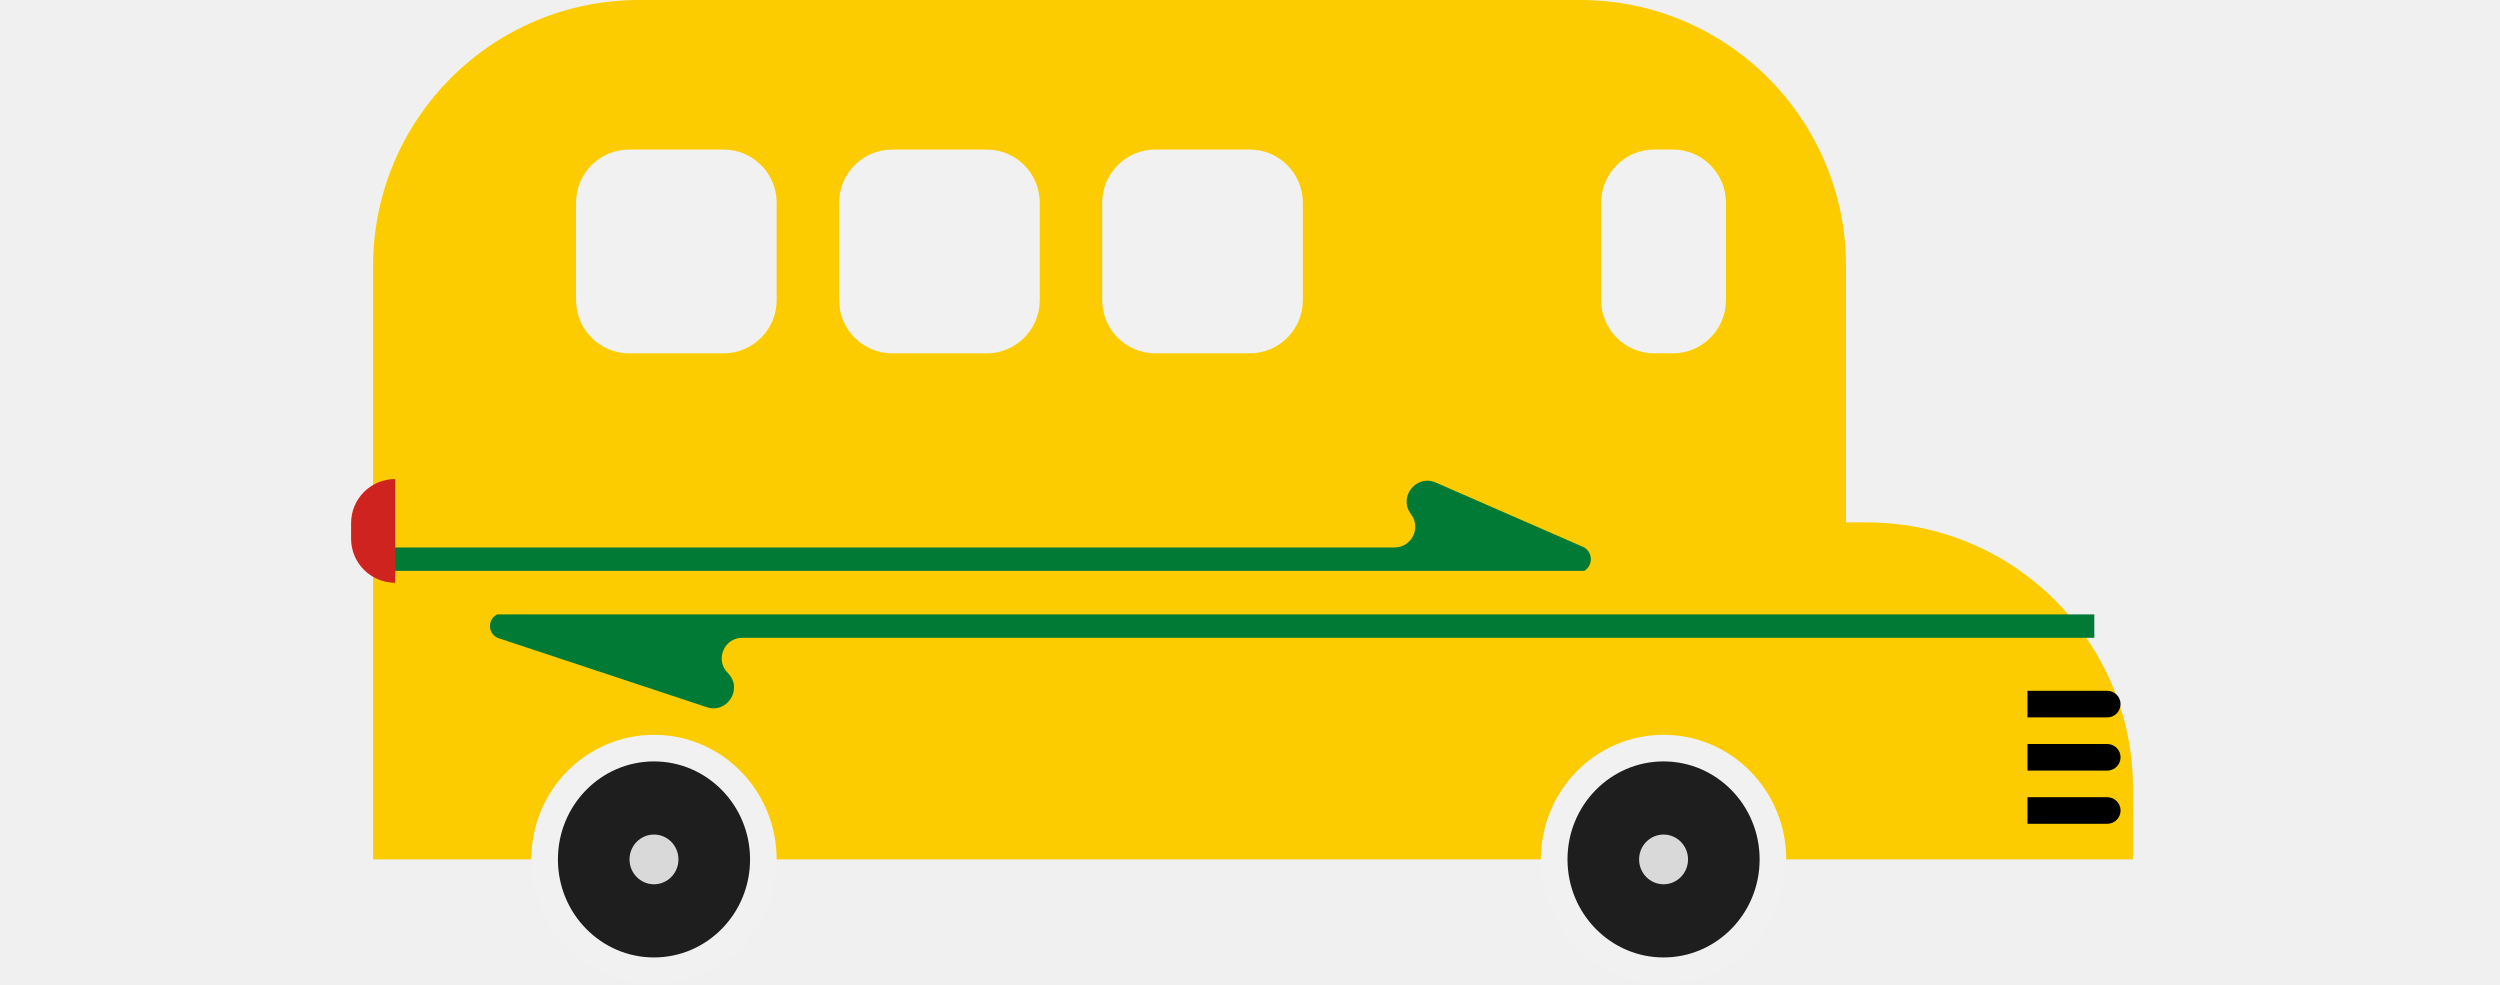
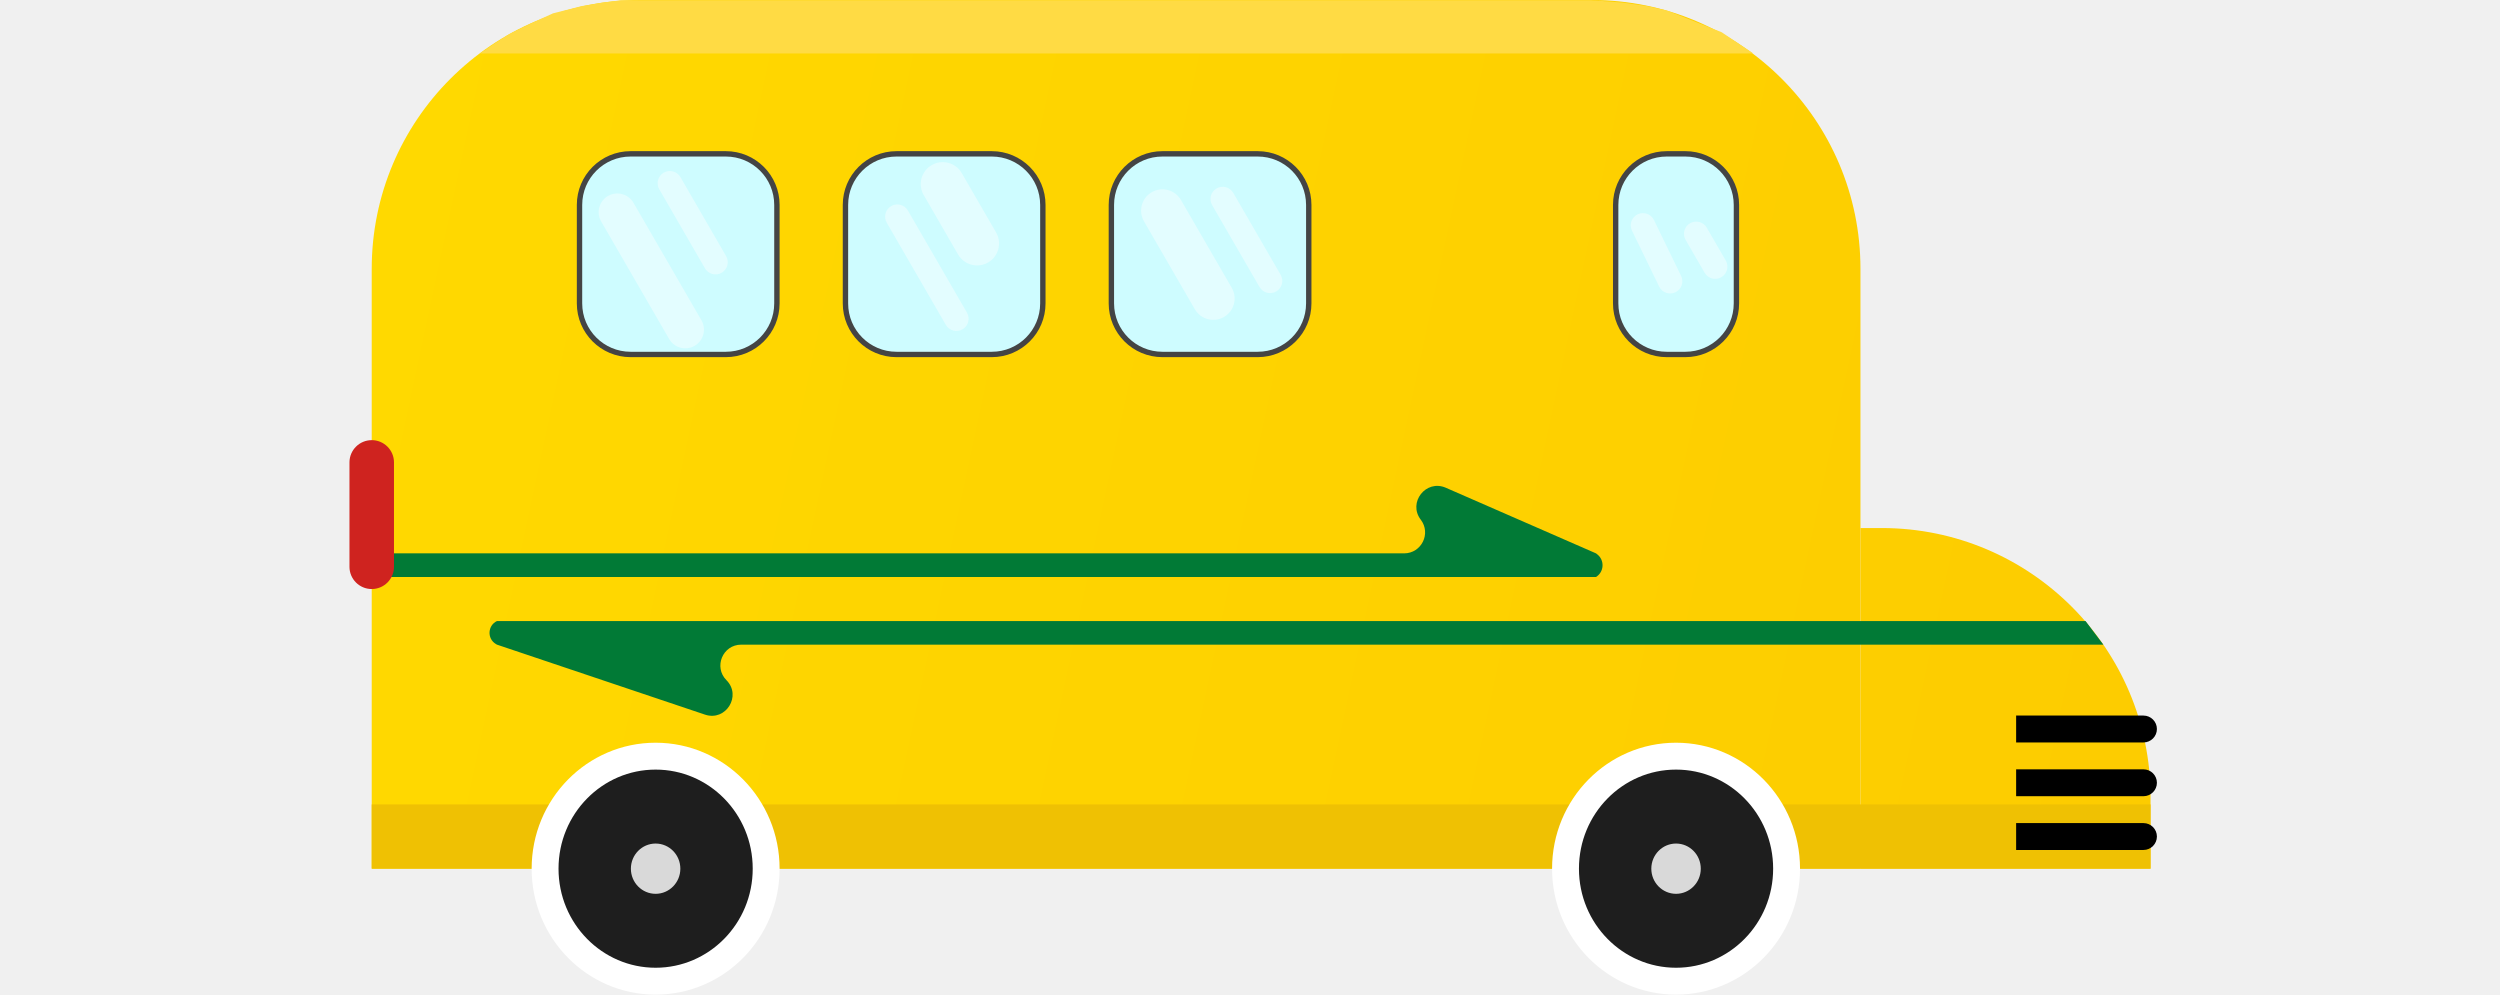
- <svg xmlns="http://www.w3.org/2000/svg" width="94" height="37" viewBox="0 0 94 37" fill="none">
-   <path d="M14.029 10C14.029 4.477 18.506 0 24.029 0H59.41C64.933 0 69.41 4.477 69.41 10V32.314H14.029V10Z" fill="#FDCC00" />
-   <path d="M69.41 19.643H70.201C75.724 19.643 80.201 24.12 80.201 29.643V32.314H69.41V19.643Z" fill="#FDCC00" />
-   <path d="M28.702 32.314C28.702 34.633 26.854 36.5 24.59 36.5C22.326 36.5 20.478 34.633 20.478 32.314C20.478 29.995 22.326 28.129 24.59 28.129C26.854 28.129 28.702 29.995 28.702 32.314Z" fill="#1E1E1E" stroke="#F1F1F1" />
-   <ellipse cx="24.59" cy="32.314" rx="0.92" ry="0.935" fill="#D9D9D9" />
-   <path d="M66.662 32.314C66.662 34.633 64.813 36.5 62.55 36.5C60.286 36.5 58.438 34.633 58.438 32.314C58.438 29.995 60.286 28.129 62.55 28.129C64.813 28.129 66.662 29.995 66.662 32.314Z" fill="#1E1E1E" stroke="#F1F1F1" />
-   <ellipse cx="62.55" cy="32.314" rx="0.92" ry="0.935" fill="#D9D9D9" />
-   <path d="M79.233 26.975C79.509 26.975 79.733 26.751 79.733 26.475C79.733 26.199 79.509 25.975 79.233 25.975V26.975ZM76.233 26.975H77.733V25.975H76.233V26.975ZM77.733 26.975H78.483V25.975H77.733V26.975ZM78.483 26.975H79.233V25.975H78.483V26.975Z" fill="black" />
-   <path d="M79.233 28.975C79.509 28.975 79.733 28.751 79.733 28.475C79.733 28.199 79.509 27.975 79.233 27.975V28.975ZM76.233 28.975H79.233V27.975H76.233V28.975Z" fill="black" />
-   <path d="M79.233 30.975C79.509 30.975 79.733 30.751 79.733 30.475C79.733 30.199 79.509 29.975 79.233 29.975V30.975ZM76.233 30.975H79.233V29.975H76.233V30.975Z" fill="black" />
-   <rect x="21.659" y="5.623" width="7.543" height="7.663" rx="2" fill="#F1F1F1" />
-   <rect x="31.552" y="5.623" width="7.543" height="7.663" rx="2" fill="#F1F1F1" />
-   <rect x="41.444" y="5.623" width="7.543" height="7.663" rx="2" fill="#F1F1F1" />
-   <rect x="60.204" y="5.623" width="4.692" height="7.663" rx="2" fill="#F1F1F1" />
-   <path d="M14.029 20.585H52.434C53.08 20.585 53.446 19.845 53.053 19.332V19.332C52.565 18.693 53.247 17.822 53.985 18.144L59.572 20.585L59.616 20.619C59.9 20.839 59.877 21.275 59.572 21.464V21.464H14.029V20.585Z" fill="#017A36" />
-   <path d="M78.746 23.981H27.912C27.221 23.981 26.875 24.819 27.367 25.306V25.306C27.948 25.883 27.354 26.849 26.577 26.591L18.7 23.981L18.661 23.958C18.325 23.761 18.347 23.268 18.7 23.102V23.102H78.746V23.981Z" fill="#017A36" />
-   <path d="M14.857 18.013V21.912V21.912C13.942 21.912 13.201 21.17 13.201 20.256V19.669C13.201 18.754 13.942 18.013 14.857 18.013V18.013Z" fill="#CF231F" />
+ <svg xmlns="http://www.w3.org/2000/svg" width="93" height="37" viewBox="0 0 93 37" fill="none">
+   <path d="M13.828 10C13.828 4.477 18.305 0 23.828 0H59.209C64.732 0 69.209 4.477 69.209 10V32.314H13.828V10Z" fill="url(#paint0_linear_471_830)" />
+   <path d="M69.209 19.643H70C75.523 19.643 80 24.12 80 29.643V32.314L69.209 32.314L69.209 19.643Z" fill="url(#paint1_linear_471_830)" />
+   <path d="M13.828 20.585H52.233C52.879 20.585 53.245 19.845 52.852 19.332V19.332C52.364 18.693 53.046 17.822 53.784 18.144L59.371 20.585L59.415 20.619C59.699 20.839 59.677 21.275 59.371 21.464V21.464H13.828V20.585Z" fill="#017A36" />
+   <path d="M78.245 23.981H27.574C26.884 23.981 26.538 24.814 27.024 25.303V25.303C27.6 25.883 27.002 26.845 26.226 26.584L18.487 23.981L18.448 23.958C18.114 23.76 18.137 23.269 18.487 23.103V23.103H77.582L78.245 23.981Z" fill="#017A36" />
+   <rect x="13.828" y="29.924" width="66.172" height="2.391" fill="#EFC103" />
+   <path d="M28.501 32.315C28.501 34.634 26.652 36.5 24.389 36.5C22.125 36.5 20.277 34.634 20.277 32.315C20.277 29.995 22.125 28.129 24.389 28.129C26.652 28.129 28.501 29.995 28.501 32.315Z" fill="#1E1E1E" stroke="white" />
+   <ellipse cx="24.389" cy="32.315" rx="0.92" ry="0.935" fill="#D9D9D9" />
+   <path d="M66.461 32.315C66.461 34.634 64.612 36.5 62.349 36.5C60.085 36.5 58.237 34.634 58.237 32.315C58.237 29.995 60.085 28.129 62.349 28.129C64.612 28.129 66.461 29.995 66.461 32.315Z" fill="#1E1E1E" stroke="white" />
+   <ellipse cx="62.349" cy="32.315" rx="0.92" ry="0.935" fill="#D9D9D9" />
+   <path d="M79.737 27.619C80.013 27.619 80.237 27.395 80.237 27.119C80.237 26.843 80.013 26.619 79.737 26.619V27.619ZM75 27.619H77.368V26.619H75V27.619ZM77.368 27.619H78.553V26.619H77.368V27.619ZM78.553 27.619H79.737V26.619H78.553V27.619Z" fill="black" />
+   <path d="M79.737 29.619C80.013 29.619 80.237 29.395 80.237 29.119C80.237 28.843 80.013 28.619 79.737 28.619V29.619ZM75 29.619H79.737V28.619H75V29.619Z" fill="black" />
+   <path d="M79.737 31.619C80.013 31.619 80.237 31.395 80.237 31.119C80.237 30.843 80.013 30.619 79.737 30.619V31.619ZM75 31.619H79.737V30.619H75V31.619Z" fill="black" />
+   <rect x="21.558" y="5.723" width="7.343" height="7.463" rx="1.9" fill="#CEFCFF" stroke="#444444" stroke-width="0.2" />
+   <rect x="31.451" y="5.723" width="7.343" height="7.463" rx="1.9" fill="#CEFCFF" stroke="#444444" stroke-width="0.2" />
+   <rect x="41.343" y="5.723" width="7.343" height="7.463" rx="1.9" fill="#CEFCFF" stroke="#444444" stroke-width="0.2" />
+   <rect x="60.103" y="5.723" width="4.492" height="7.463" rx="1.9" fill="#CEFCFF" stroke="#444444" stroke-width="0.2" />
+   <rect x="24.298" y="6.65" width="0.908" height="4.303" rx="0.454" transform="rotate(-30.0489 24.2976 6.65039)" fill="#E3FDFF" />
+   <rect x="42.159" y="7.547" width="1.588" height="5.363" rx="0.794" transform="rotate(-30.0489 42.1586 7.54736)" fill="#E3FDFF" />
+   <rect x="33.953" y="6.55" width="1.634" height="4.186" rx="0.817" transform="rotate(-30.0489 33.9535 6.54956)" fill="#E3FDFF" />
+   <rect x="22.016" y="7.638" width="1.388" height="6.439" rx="0.694" transform="rotate(-30.0489 22.0159 7.63818)" fill="#E3FDFF" />
+   <rect x="44.864" y="7.237" width="0.908" height="4.428" rx="0.454" transform="rotate(-30.0489 44.8636 7.23706)" fill="#E3FDFF" />
+   <rect x="60.511" y="8.172" width="0.908" height="3.222" rx="0.454" transform="rotate(-25.9169 60.5107 8.17163)" fill="#E3FDFF" />
+   <rect x="62.478" y="8.532" width="0.908" height="2.32" rx="0.454" transform="rotate(-30.0489 62.478 8.53198)" fill="#E3FDFF" />
+   <rect x="32.76" y="7.893" width="0.908" height="5.297" rx="0.454" transform="rotate(-30.0489 32.7601 7.89331)" fill="#E3FDFF" />
+   <path d="M23.091 0.011H42.29H51.924H56.807H59.207L60.354 0.095L61.291 0.23L62.013 0.392L64.049 1.201L65.221 1.988H17.851L18.394 1.62L18.955 1.261L19.788 0.854L20.573 0.496L21.648 0.225L22.394 0.099L23.091 0.011Z" fill="#FFDB44" />
+   <rect x="14.656" y="16.373" width="5.539" height="1.656" rx="0.828" transform="rotate(90 14.656 16.3733)" fill="#CF231F" />
+   <defs>
+     <linearGradient id="paint0_linear_471_830" x1="13.828" y1="9.088" x2="80" y2="23.227" gradientUnits="userSpaceOnUse">
+       <stop stop-color="#FFD900" />
+       <stop offset="1" stop-color="#FDCC00" />
+     </linearGradient>
+     <linearGradient id="paint1_linear_471_830" x1="13.828" y1="9.088" x2="80" y2="23.227" gradientUnits="userSpaceOnUse">
+       <stop stop-color="#FFD900" />
+       <stop offset="1" stop-color="#FDCC00" />
+     </linearGradient>
+   </defs>
</svg>
